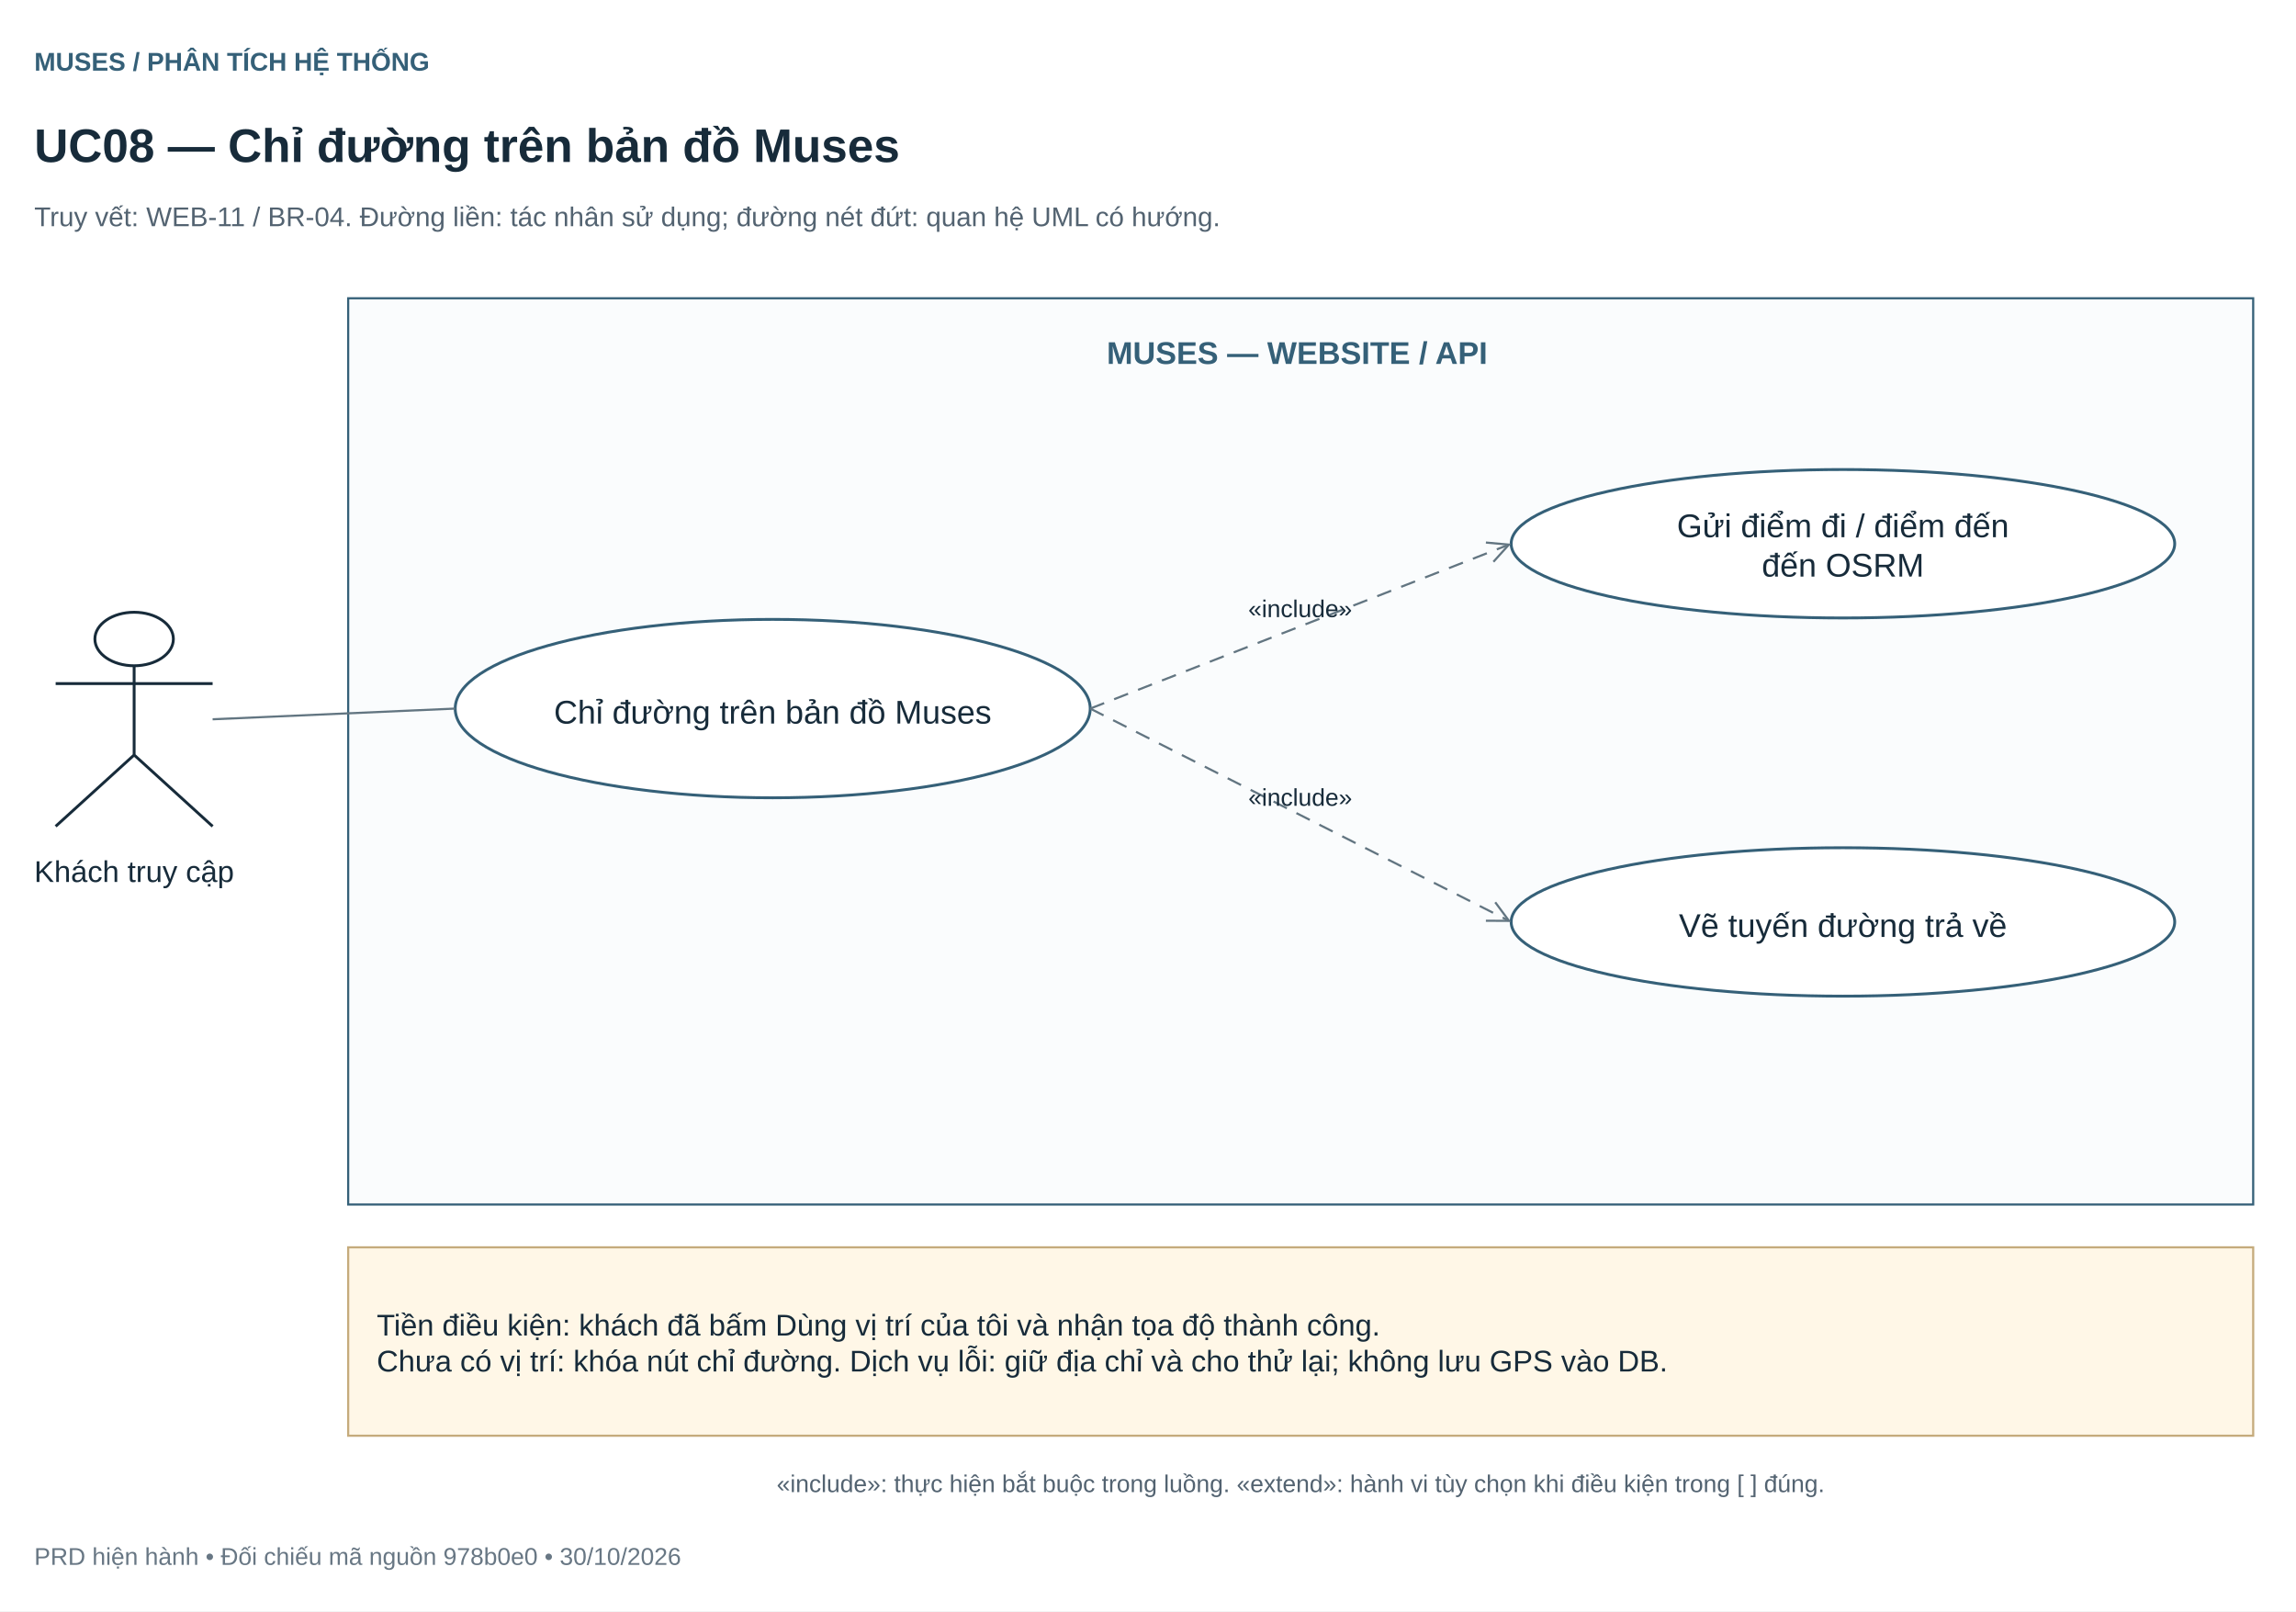
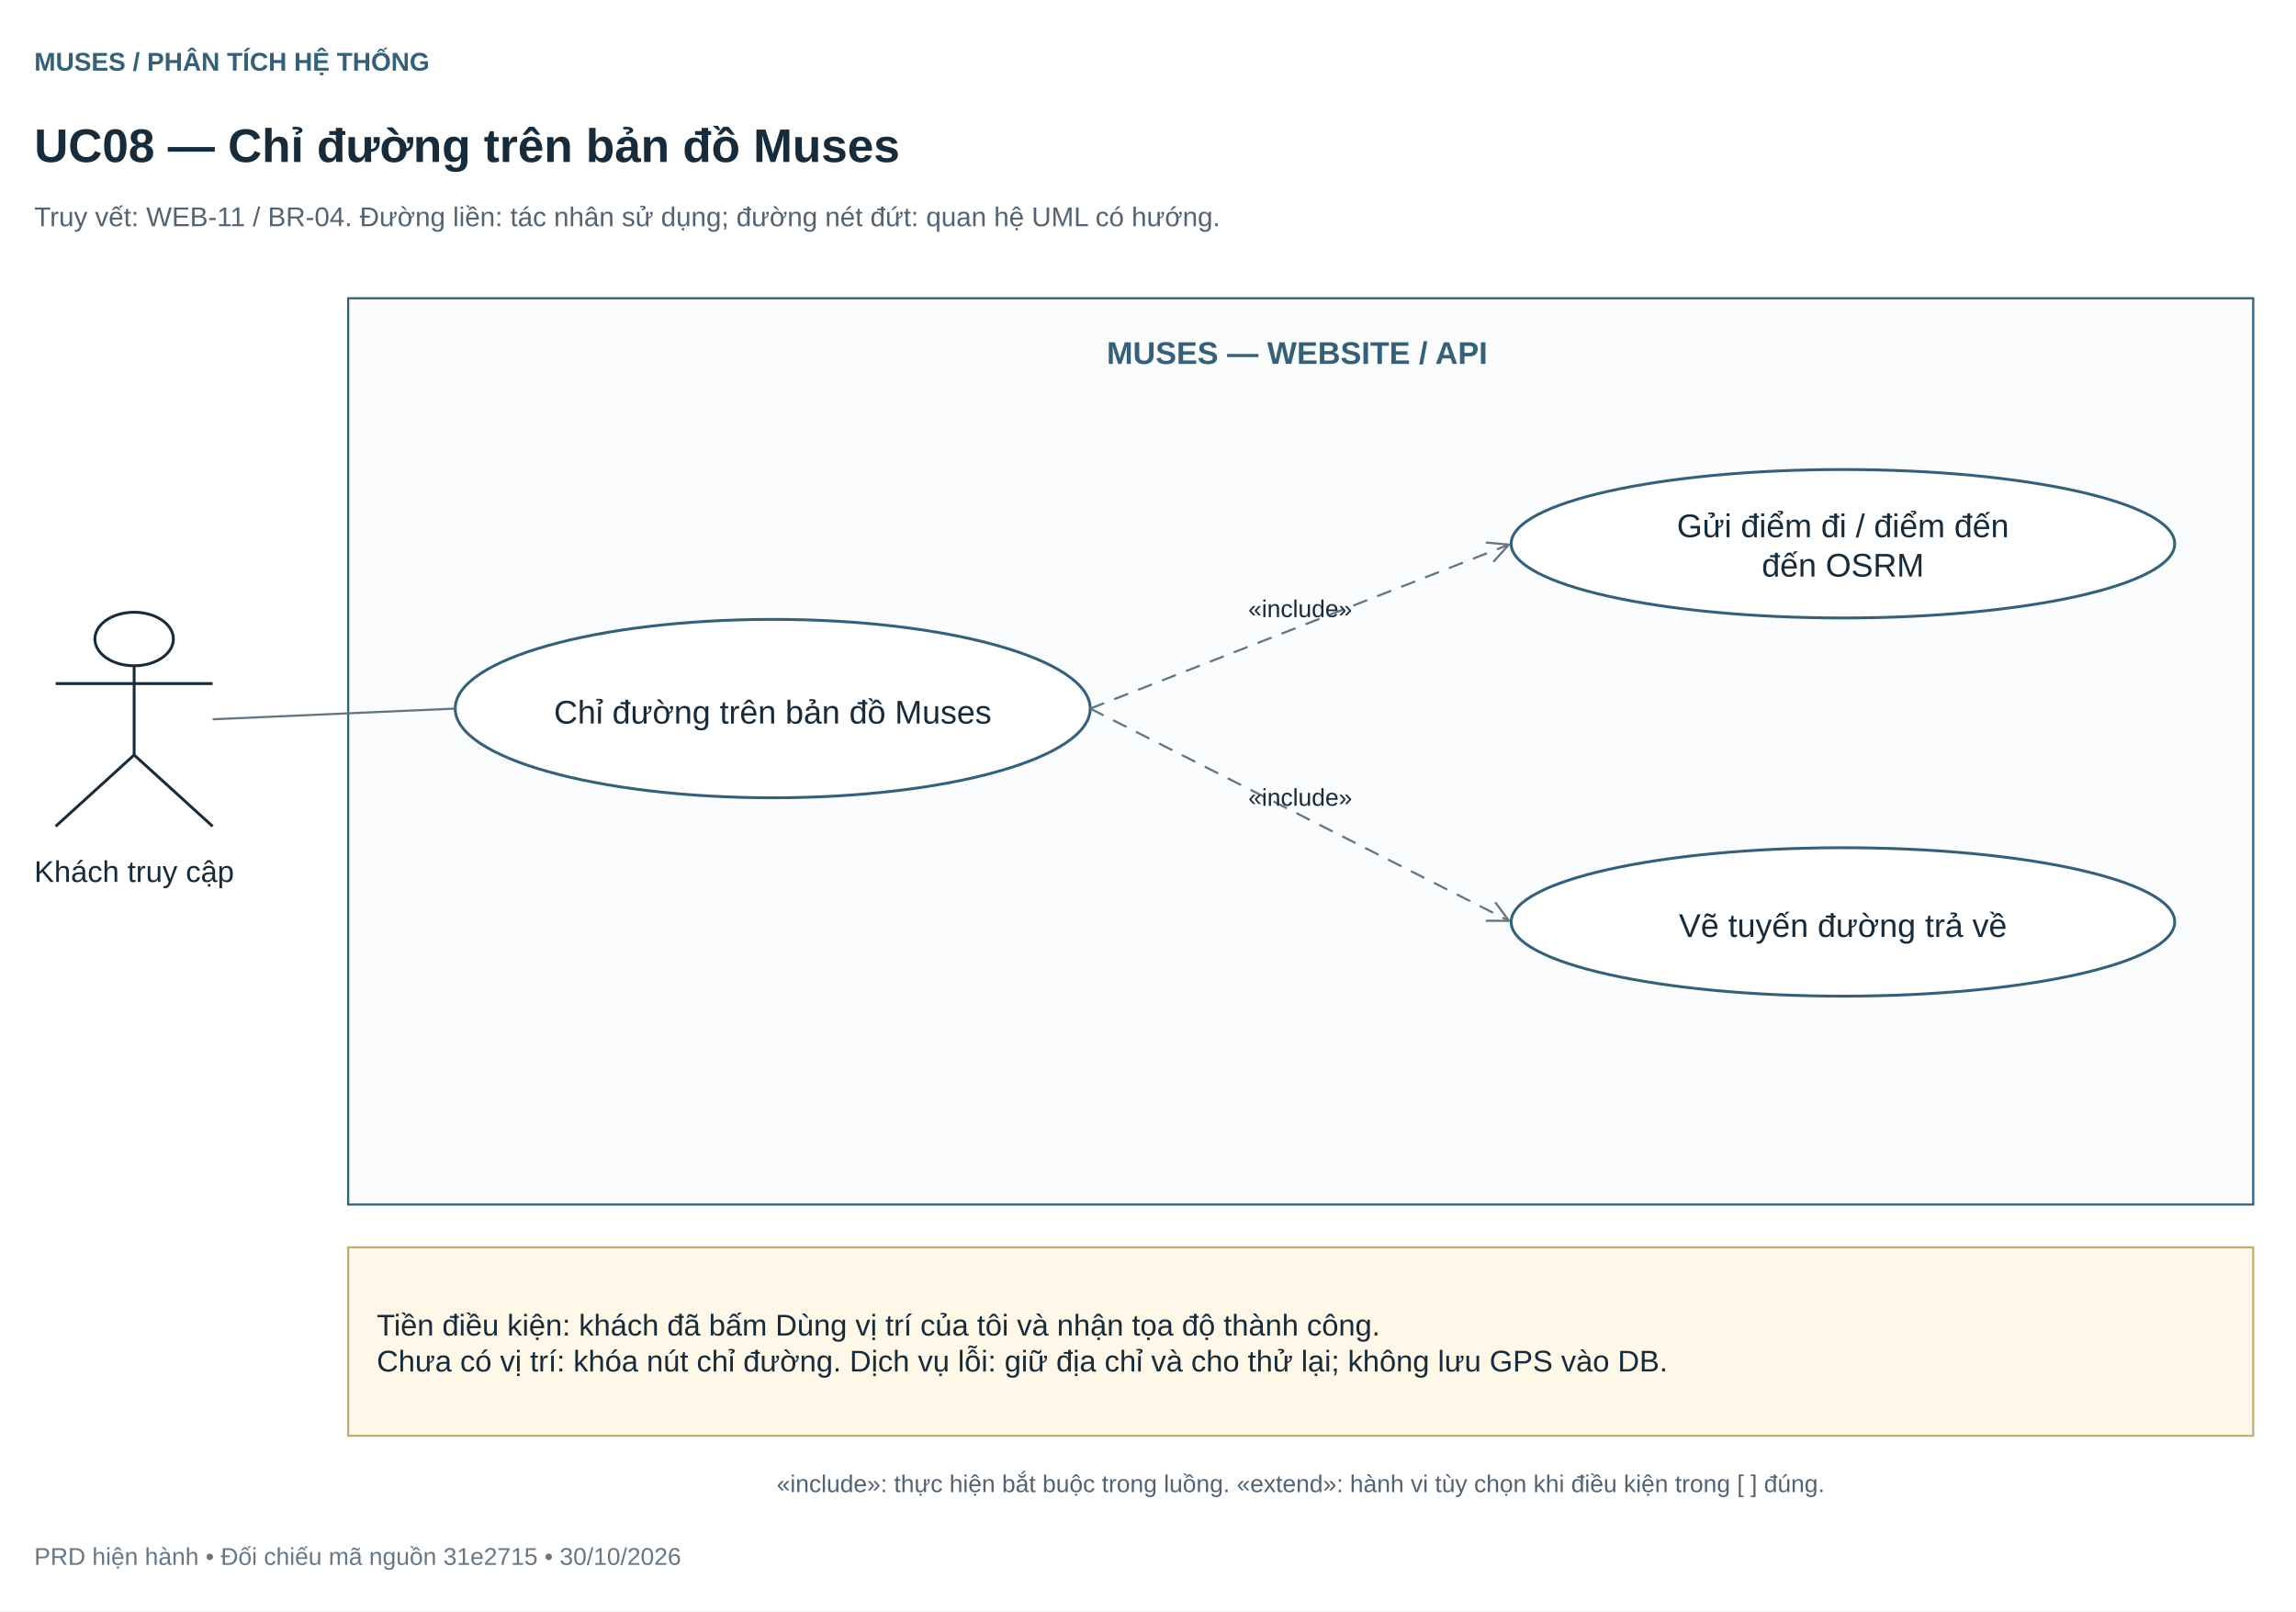
<svg xmlns="http://www.w3.org/2000/svg" style="background: #ffffff; background-color: light-dark(#ffffff, #121212);" version="1.1" width="1609px" height="1129px" viewBox="0 0 1609 1129">
  <defs>
    <clipPath id="mx-clip-22-22-1564-39-0">
      <rect x="22" y="22" width="1564" height="39" />
    </clipPath>
    <clipPath id="mx-clip-22-66-1564-64-0">
      <rect x="22" y="66" width="1564" height="64" />
    </clipPath>
    <clipPath id="mx-clip-22-130-1564-40-0">
      <rect x="22" y="130" width="1564" height="40" />
    </clipPath>
    <clipPath id="mx-clip-22-1071-1564-36-0">
      <rect x="22" y="1071" width="1564" height="36" />
    </clipPath>
    <clipPath id="mx-clip-272-222-1274-46-0">
      <rect x="272" y="222" width="1274" height="46" />
    </clipPath>
    <clipPath id="mx-clip-242-1019-1339-38-0">
      <rect x="242" y="1019" width="1339" height="38" />
    </clipPath>
  </defs>
  <rect fill="#ffffff" width="100%" height="100%" x="0" y="0" style="fill: light-dark(rgb(255, 255, 255), rgb(18, 18, 18));" />
  <g>
    <g data-cell-id="0">
      <g data-cell-id="1">
        <g data-cell-id="n2">
          <g>
            <rect x="24" y="24" width="1560" height="35" fill="none" stroke="none" pointer-events="all" />
          </g>
          <g>
            <g fill="#356078" font-family="Arial" font-weight="bold" text-anchor="start" font-size="18px" clip-path="url(#mx-clip-22-22-1564-39-0)" style="fill: light-dark(rgb(53, 96, 120), rgb(131, 168, 189));">
              <g transform="translate(24,49.5) scale(1)">
                <text>
                  <tspan>MUSES  /  PHÂN TÍCH HỆ THỐNG</tspan>
                </text>
              </g>
            </g>
          </g>
        </g>
        <g data-cell-id="n3">
          <g>
            <rect x="24" y="68" width="1560" height="60" fill="none" stroke="none" pointer-events="all" />
          </g>
          <g>
            <g fill="#172B3A" font-family="Arial" font-weight="bold" text-anchor="start" font-size="33px" clip-path="url(#mx-clip-22-66-1564-64-0)" style="fill: light-dark(rgb(23, 43, 58), rgb(188, 205, 218));">
              <g transform="translate(24,113.5) scale(1)">
                <text>
                  <tspan>UC08 — Chỉ đường trên bản đồ Muses</tspan>
                </text>
              </g>
            </g>
          </g>
        </g>
        <g data-cell-id="n4">
          <g>
            <rect x="24" y="132" width="1560" height="36" fill="none" stroke="none" pointer-events="all" />
          </g>
          <g>
            <g fill="#536371" font-family="Arial" text-anchor="start" font-size="19px" clip-path="url(#mx-clip-22-130-1564-40-0)" style="fill: light-dark(rgb(83, 99, 113), rgb(142, 156, 168));">
              <g transform="translate(24,158.5) scale(1)">
                <text>
                  <tspan>Truy vết: WEB-11 / BR-04. Đường liền: tác nhân sử dụng; đường nét đứt: quan hệ UML có hướng.</tspan>
                </text>
              </g>
            </g>
          </g>
        </g>
        <g data-cell-id="n5">
          <g>
            <rect x="24" y="1073" width="1560" height="32" fill="none" stroke="none" pointer-events="all" />
          </g>
          <g>
            <g fill="#687784" font-family="Arial" text-anchor="start" font-size="17px" clip-path="url(#mx-clip-22-1071-1564-36-0)" style="fill: light-dark(rgb(104, 119, 132), rgb(126, 139, 150));">
              <g transform="translate(24,1096.5) scale(1)">
                <text>
-                   <tspan>PRD hiện hành • Đối chiếu mã nguồn 978b0e0 • 30/10/2026</tspan>
+                   <tspan>PRD hiện hành • Đối chiếu mã nguồn 31e2715 • 30/10/2026</tspan>
                </text>
              </g>
            </g>
          </g>
        </g>
        <g data-cell-id="n6">
          <g>
            <rect x="244" y="209" width="1335" height="635" fill="#fafcfd" stroke="#356078" stroke-width="1.5" pointer-events="all" style="fill: light-dark(rgb(250, 252, 253), rgb(19, 21, 21)); stroke: light-dark(rgb(53, 96, 120), rgb(131, 168, 189));" />
          </g>
        </g>
        <g data-cell-id="n7">
          <g>
            <rect x="274" y="224" width="1270" height="42" fill="none" stroke="none" pointer-events="all" />
          </g>
          <g>
            <g fill="#356078" font-family="Arial" font-weight="bold" text-anchor="middle" font-size="22px" clip-path="url(#mx-clip-272-222-1274-46-0)" style="fill: light-dark(rgb(53, 96, 120), rgb(131, 168, 189));">
              <g transform="translate(909,255) scale(1)">
                <text>
                  <tspan>MUSES — WEBSITE / API</tspan>
                </text>
              </g>
            </g>
          </g>
        </g>
        <g data-cell-id="n8">
          <g>
            <ellipse cx="94" cy="447.75" rx="27.5" ry="18.75" fill="#ffffff" stroke="#172b3a" stroke-width="2" pointer-events="all" style="fill: light-dark(rgb(255, 255, 255), rgb(18, 18, 18)); stroke: light-dark(rgb(23, 43, 58), rgb(188, 205, 218));" />
            <path d="M 94 466.5 L 94 529 M 94 479 L 39 479 M 94 479 L 149 479 M 94 529 L 39 579 M 94 529 L 149 579" fill="none" stroke="#172b3a" stroke-width="2" stroke-miterlimit="10" pointer-events="all" style="stroke: light-dark(rgb(23, 43, 58), rgb(188, 205, 218));" />
          </g>
          <g>
            <g fill="#172B3A" font-family="Arial" text-anchor="middle" font-size="21px" style="fill: light-dark(rgb(23, 43, 58), rgb(188, 205, 218));">
              <text x="94" y="618">Khách truy cập</text>
            </g>
          </g>
        </g>
        <g data-cell-id="n9">
          <g>
            <ellipse cx="541.5" cy="496.5" rx="222.5" ry="62.5" fill="#ffffff" stroke="#356078" stroke-width="2" pointer-events="all" style="fill: light-dark(rgb(255, 255, 255), rgb(18, 18, 18)); stroke: light-dark(rgb(53, 96, 120), rgb(131, 168, 189));" />
          </g>
          <g>
            <g fill="#172B3A" font-family="Arial" text-anchor="middle" font-size="23px" style="fill: light-dark(rgb(23, 43, 58), rgb(188, 205, 218));">
              <g transform="translate(541.5,507) scale(1)">
                <text>
                  <tspan>Chỉ đường trên bản đồ Muses</tspan>
                </text>
              </g>
            </g>
          </g>
        </g>
        <g data-cell-id="e10">
          <g>
            <path d="M 149 504 L 319 496.5" fill="none" stroke="#627581" stroke-width="1.5" stroke-miterlimit="10" pointer-events="stroke" style="stroke: light-dark(rgb(98, 117, 129), rgb(126, 142, 153));" />
          </g>
        </g>
        <g data-cell-id="n11">
          <g>
            <ellipse cx="1291.5" cy="381" rx="232.5" ry="52" fill="#ffffff" stroke="#356078" stroke-width="2" pointer-events="all" style="fill: light-dark(rgb(255, 255, 255), rgb(18, 18, 18)); stroke: light-dark(rgb(53, 96, 120), rgb(131, 168, 189));" />
          </g>
          <g>
            <g fill="#172B3A" font-family="Arial" text-anchor="middle" data-blockTextHeight="55.199999999999996" data-htmlContentWidth="232.7177734375" font-size="23px" style="fill: light-dark(rgb(23, 43, 58), rgb(188, 205, 218));">
              <g transform="translate(1291.5,353.4) scale(1)">
                <text y="23" data-line-font-size="23" x="0">
                  <tspan>Gửi điểm đi / điểm đến</tspan>
                </text>
                <text y="50.6" data-line-font-size="23" x="0">
                  <tspan>đến OSRM</tspan>
                </text>
              </g>
            </g>
          </g>
        </g>
        <g data-cell-id="e12">
          <g>
            <path d="M 764 496.5 L 1055.88 382.22" fill="none" stroke="#627581" stroke-width="1.5" stroke-miterlimit="10" stroke-dasharray="10.5 7.5" pointer-events="stroke" style="stroke: light-dark(rgb(98, 117, 129), rgb(126, 142, 153));" />
            <path d="M 1046.58 393.65 L 1057.44 381.61 L 1041.29 380.15" fill="none" stroke="#627581" stroke-width="1.5" stroke-miterlimit="10" pointer-events="all" style="stroke: light-dark(rgb(98, 117, 129), rgb(126, 142, 153));" />
          </g>
          <g>
            <g fill="#172B3A" font-family="Arial" text-anchor="middle" font-size="17px" style="fill: light-dark(rgb(23, 43, 58), rgb(188, 205, 218));">
              <g transform="translate(911.13,432.4) scale(1)">
                <text>
                  <tspan>«include»</tspan>
                </text>
              </g>
            </g>
          </g>
        </g>
        <g data-cell-id="n13">
          <g>
            <ellipse cx="1291.5" cy="646" rx="232.5" ry="52" fill="#ffffff" stroke="#356078" stroke-width="2" pointer-events="all" style="fill: light-dark(rgb(255, 255, 255), rgb(18, 18, 18)); stroke: light-dark(rgb(53, 96, 120), rgb(131, 168, 189));" />
          </g>
          <g>
            <g fill="#172B3A" font-family="Arial" text-anchor="middle" font-size="23px" style="fill: light-dark(rgb(23, 43, 58), rgb(188, 205, 218));">
              <g transform="translate(1291.5,656.5) scale(1)">
                <text>
                  <tspan>Vẽ tuyến đường trả về</tspan>
                </text>
              </g>
            </g>
          </g>
        </g>
        <g data-cell-id="e14">
          <g>
            <path d="M 764 496.5 L 1056.01 644.48" fill="none" stroke="#627581" stroke-width="1.5" stroke-miterlimit="10" stroke-dasharray="10.5 7.5" pointer-events="stroke" style="stroke: light-dark(rgb(98, 117, 129), rgb(126, 142, 153));" />
            <path d="M 1041.29 645.15 L 1057.5 645.24 L 1047.85 632.22" fill="none" stroke="#627581" stroke-width="1.5" stroke-miterlimit="10" pointer-events="all" style="stroke: light-dark(rgb(98, 117, 129), rgb(126, 142, 153));" />
          </g>
          <g>
            <g fill="#172B3A" font-family="Arial" text-anchor="middle" font-size="17px" style="fill: light-dark(rgb(23, 43, 58), rgb(188, 205, 218));">
              <g transform="translate(911.18,564.59) scale(1)">
                <text>
                  <tspan>«include»</tspan>
                </text>
              </g>
            </g>
          </g>
        </g>
        <g data-cell-id="n15">
          <g>
            <rect x="244" y="874" width="1335" height="132" fill="#fff7e7" stroke="#c5ab7c" stroke-width="1.5" pointer-events="all" style="fill: light-dark(rgb(255, 247, 231), rgb(31, 24, 11)); stroke: light-dark(rgb(197, 171, 124), rgb(109, 87, 46));" />
          </g>
          <g>
            <g fill="#172B3A" font-family="Arial" text-anchor="start" data-blockTextHeight="50.400000000000006" data-htmlContentWidth="904.65087890625" font-size="21px" style="fill: light-dark(rgb(23, 43, 58), rgb(188, 205, 218));">
              <g transform="translate(264,914.8) scale(1)">
                <text y="21" data-line-font-size="21" x="0">
                  <tspan>Tiền điều kiện: khách đã bấm Dùng vị trí của tôi và nhận tọa độ thành công.</tspan>
                </text>
                <text y="46.2" data-line-font-size="21" x="0">
                  <tspan>Chưa có vị trí: khóa nút chỉ đường. Dịch vụ lỗi: giữ địa chỉ và cho thử lại; không lưu GPS vào DB.</tspan>
                </text>
              </g>
            </g>
          </g>
        </g>
        <g data-cell-id="n16">
          <g>
            <rect x="244" y="1021" width="1335" height="34" fill="none" stroke="none" pointer-events="all" />
          </g>
          <g>
            <g fill="#536371" font-family="Arial" text-anchor="middle" font-size="17px" clip-path="url(#mx-clip-242-1019-1339-38-0)" style="fill: light-dark(rgb(83, 99, 113), rgb(142, 156, 168));">
              <g transform="translate(911.5,1045.5) scale(1)">
                <text>
                  <tspan>«include»: thực hiện bắt buộc trong luồng. «extend»: hành vi tùy chọn khi điều kiện trong [ ] đúng.</tspan>
                </text>
              </g>
            </g>
          </g>
        </g>
      </g>
    </g>
  </g>
</svg>
